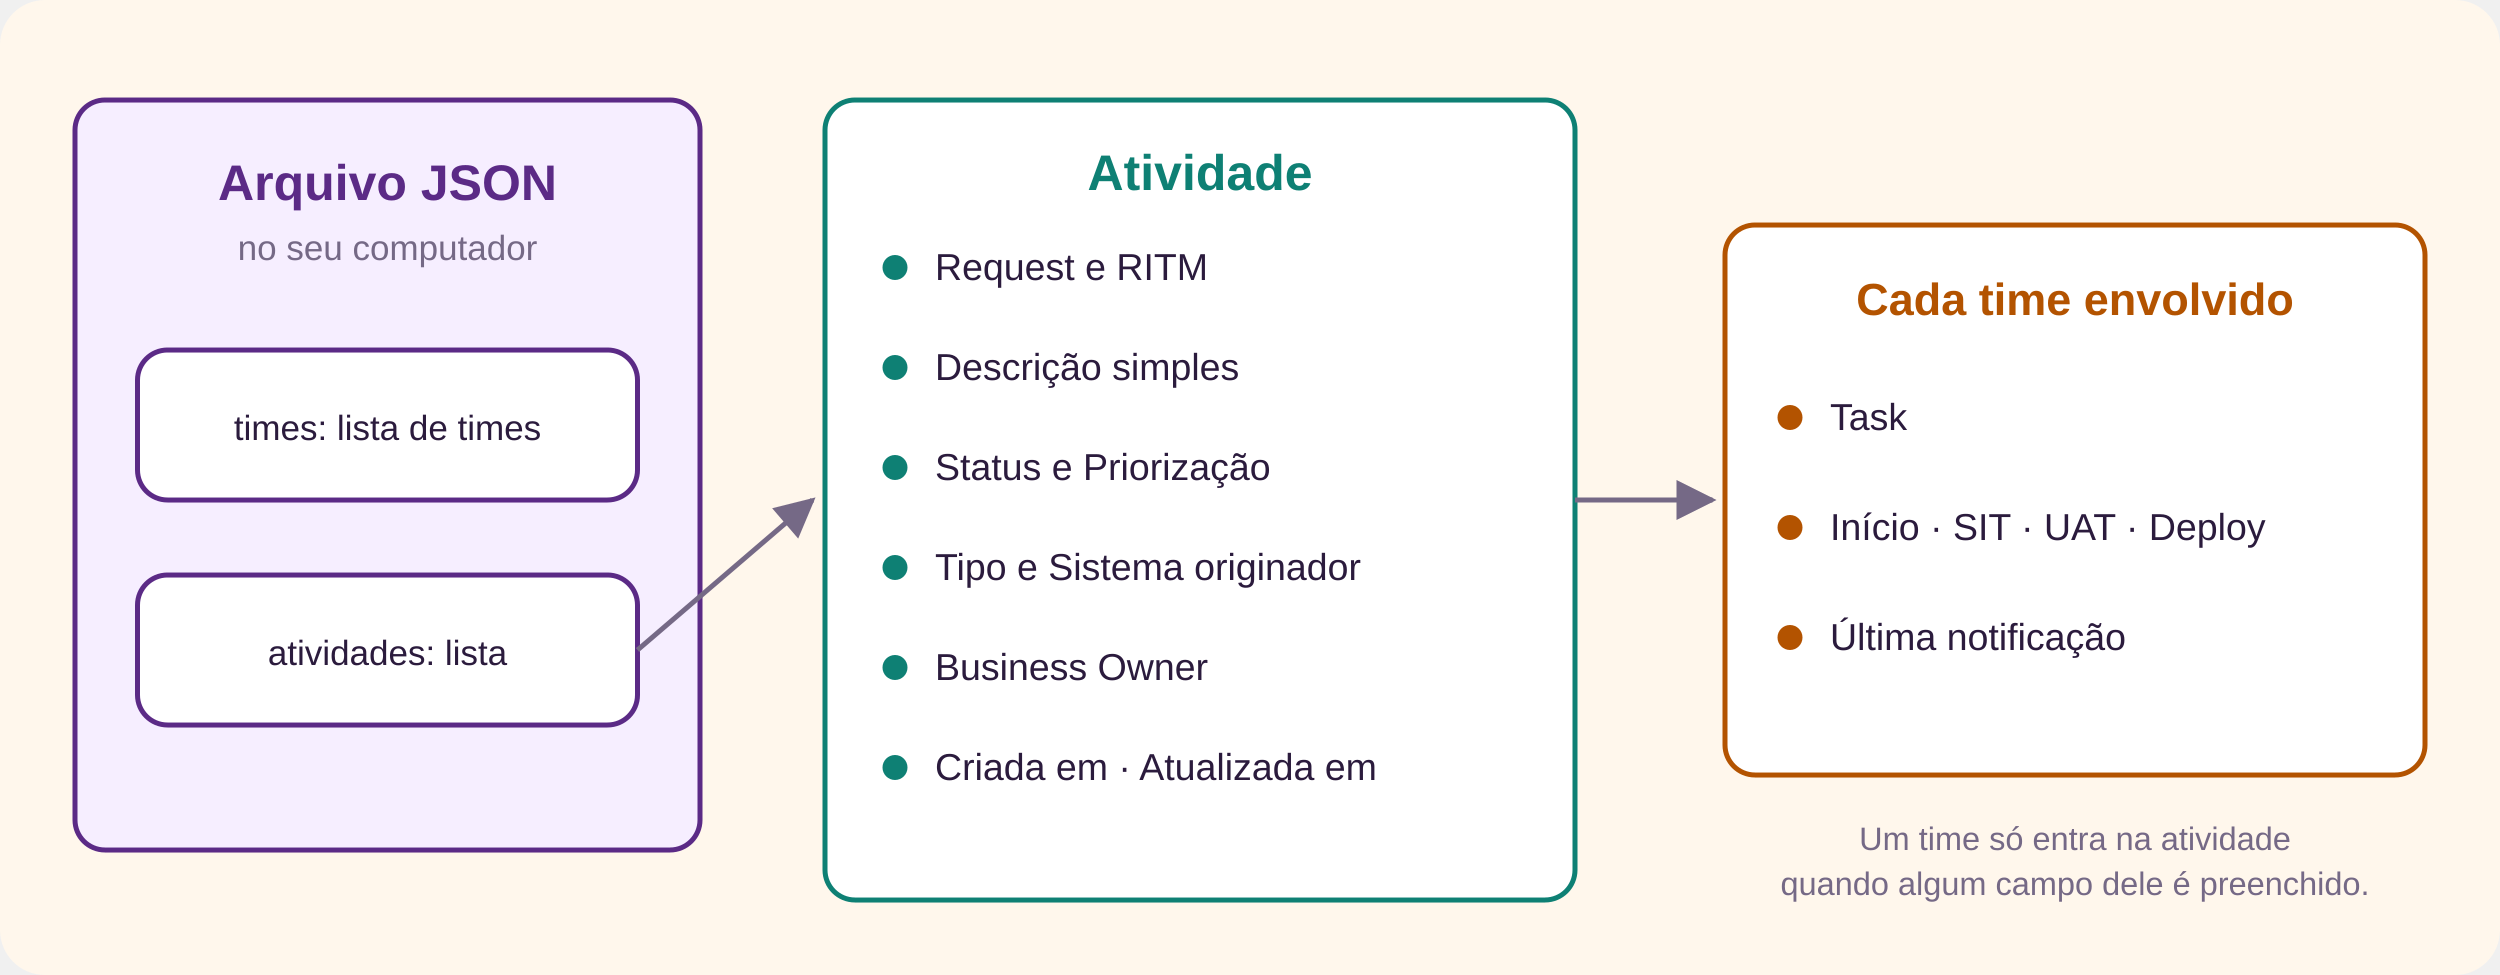
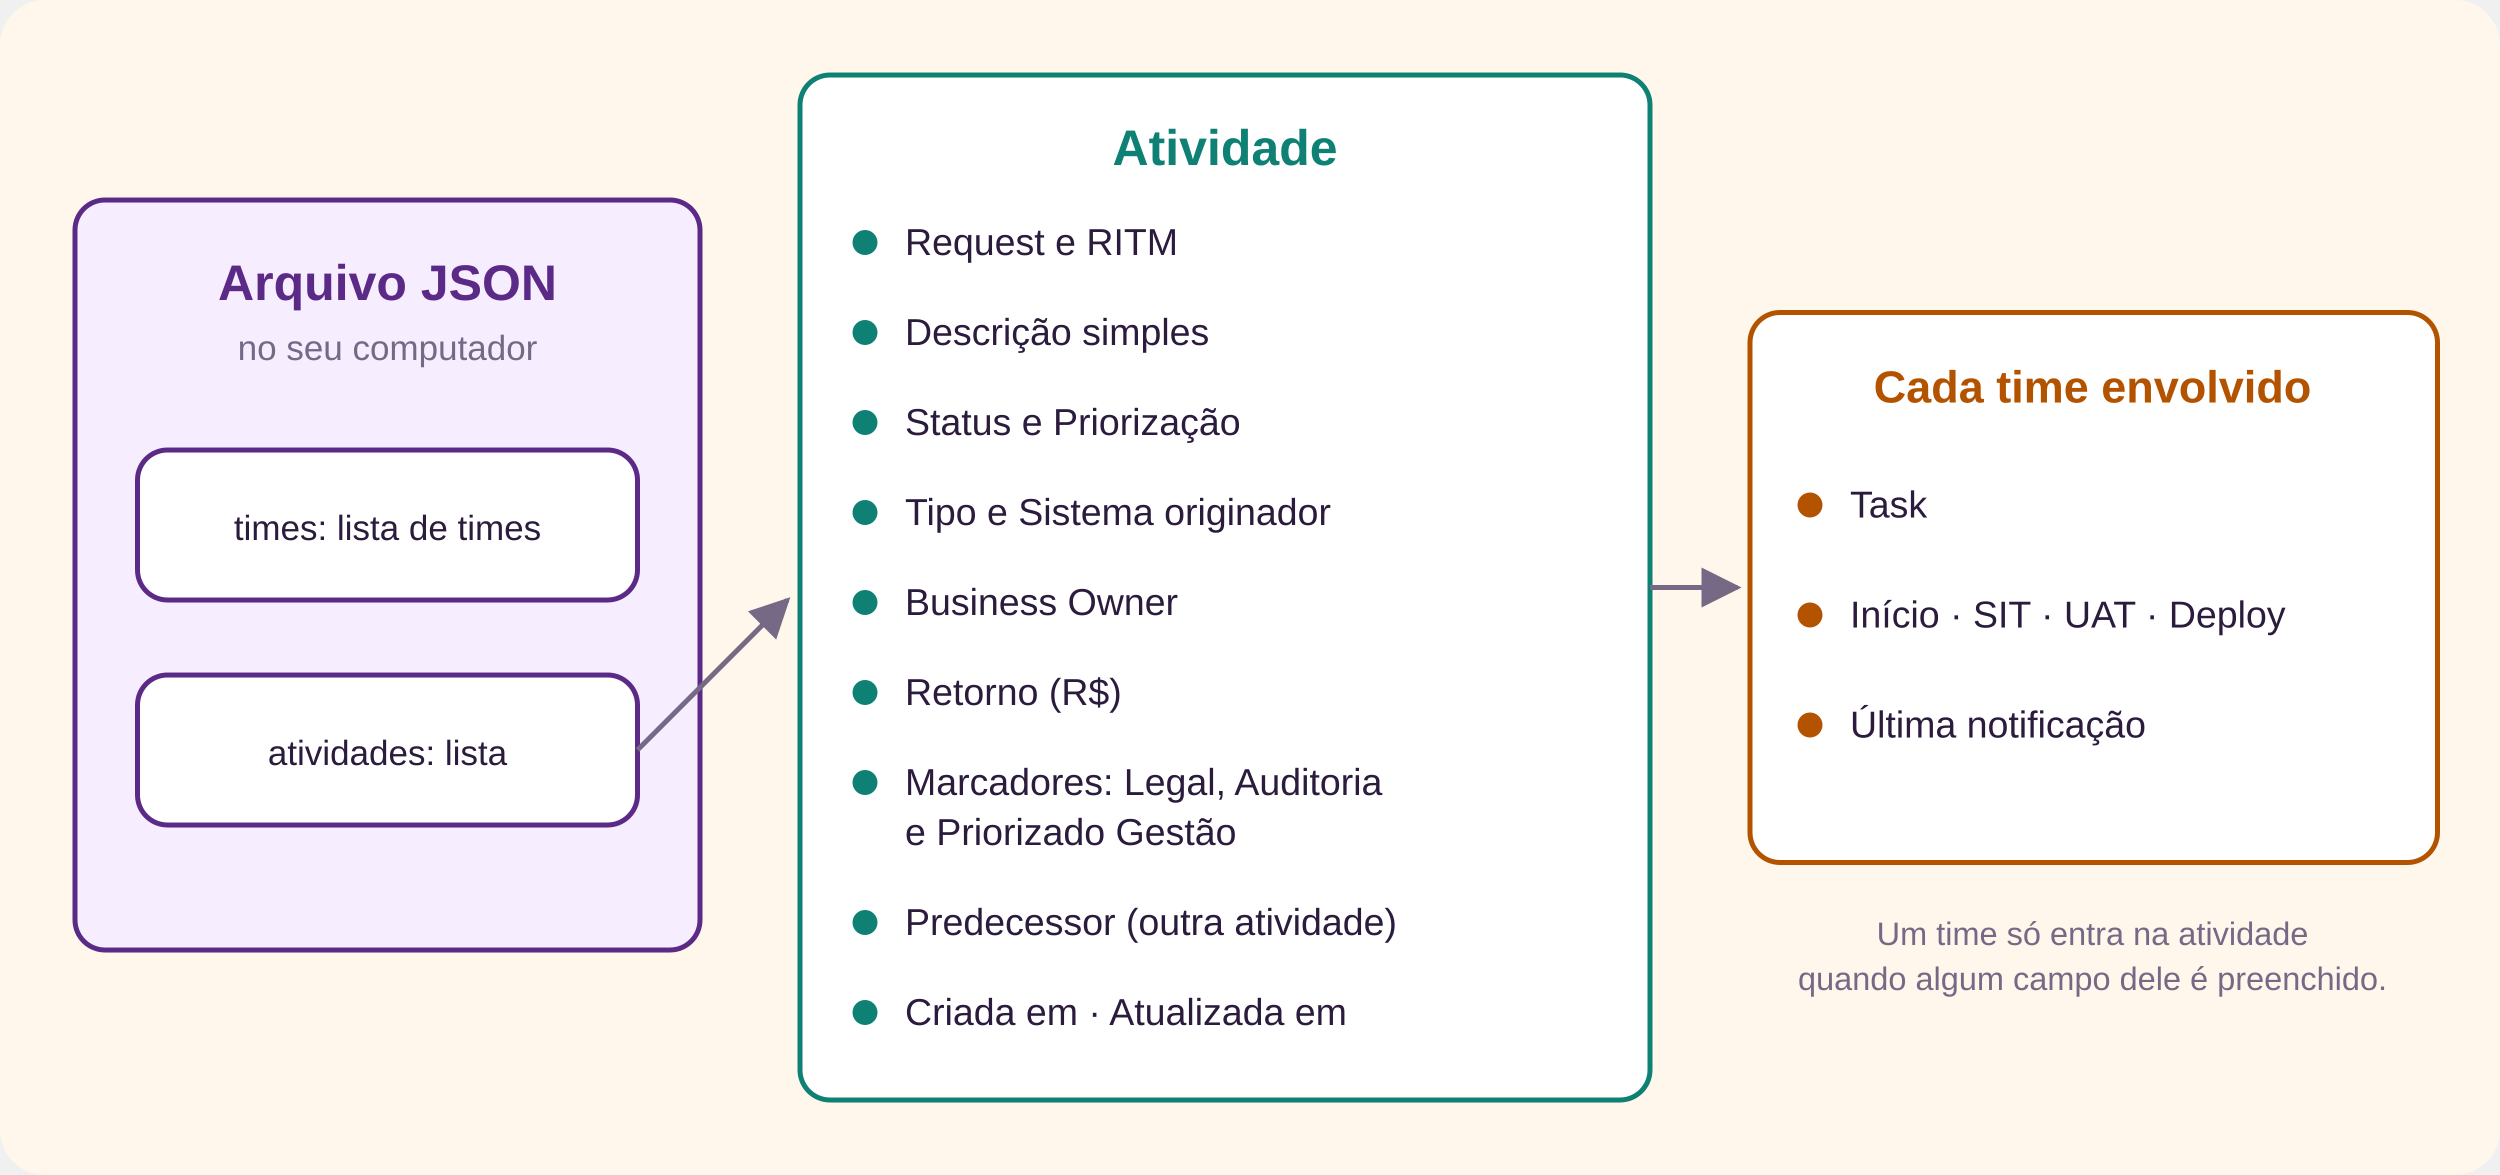
- <svg xmlns="http://www.w3.org/2000/svg" viewBox="0 0 1000 390" width="1000" height="390" role="img" aria-labelledby="t d">
+ <svg xmlns="http://www.w3.org/2000/svg" viewBox="0 0 1000 470" width="1000" height="470" role="img" aria-labelledby="t d">
  <defs>
    <marker id="ar" viewBox="0 0 10 10" refX="9" refY="5" markerWidth="8" markerHeight="8" orient="auto-start-reverse">
      <path d="M0 0 10 5 0 10z" fill="#756986" />
    </marker>
  </defs>
-   <rect width="1000" height="390" rx="18" fill="#FFF7EC" />
+   <rect width="1000" height="470" rx="18" fill="#FFF7EC" />
  <g font-family="'Trebuchet MS', 'Segoe UI', 'Helvetica Neue', Arial, sans-serif" fill="#2B1B3D">
-     <rect x="30" y="40" width="250" height="300" rx="12" fill="#F6EEFF" stroke="#5B2A86" stroke-width="2" />
-     <text x="155" y="80" font-size="20" font-weight="bold" fill="#5B2A86" text-anchor="middle">Arquivo JSON</text>
-     <text x="155" y="104" font-size="14" font-weight="normal" fill="#756986" text-anchor="middle">no seu computador</text>
-     <rect x="55" y="140" width="200" height="60" rx="12" fill="#FFFFFF" stroke="#5B2A86" stroke-width="2" />
-     <text x="155" y="176" font-size="14" font-weight="normal" fill="#2B1B3D" text-anchor="middle">times: lista de times</text>
-     <rect x="55" y="230" width="200" height="60" rx="12" fill="#FFFFFF" stroke="#5B2A86" stroke-width="2" />
-     <text x="155" y="266" font-size="14" font-weight="normal" fill="#2B1B3D" text-anchor="middle">atividades: lista</text>
-     <line x1="255" y1="260" x2="325" y2="200" stroke="#756986" stroke-width="2" marker-end="url(#ar)" />
-     <rect x="330" y="40" width="300" height="320" rx="12" fill="#FFFFFF" stroke="#0E8074" stroke-width="2" />
-     <text x="480" y="76" font-size="20" font-weight="bold" fill="#0E8074" text-anchor="middle">Atividade</text>
-     <circle cx="358" cy="107" r="5" fill="#0E8074" />
-     <text x="374" y="112" font-size="15" font-weight="normal" fill="#2B1B3D" text-anchor="start">Request e RITM</text>
-     <circle cx="358" cy="147" r="5" fill="#0E8074" />
-     <text x="374" y="152" font-size="15" font-weight="normal" fill="#2B1B3D" text-anchor="start">Descrição simples</text>
-     <circle cx="358" cy="187" r="5" fill="#0E8074" />
-     <text x="374" y="192" font-size="15" font-weight="normal" fill="#2B1B3D" text-anchor="start">Status e Priorização</text>
-     <circle cx="358" cy="227" r="5" fill="#0E8074" />
-     <text x="374" y="232" font-size="15" font-weight="normal" fill="#2B1B3D" text-anchor="start">Tipo e Sistema originador</text>
-     <circle cx="358" cy="267" r="5" fill="#0E8074" />
-     <text x="374" y="272" font-size="15" font-weight="normal" fill="#2B1B3D" text-anchor="start">Business Owner</text>
-     <circle cx="358" cy="307" r="5" fill="#0E8074" />
-     <text x="374" y="312" font-size="15" font-weight="normal" fill="#2B1B3D" text-anchor="start">Criada em · Atualizada em</text>
-     <line x1="630" y1="200" x2="685" y2="200" stroke="#756986" stroke-width="2" marker-end="url(#ar)" />
-     <rect x="690" y="90" width="280" height="220" rx="12" fill="#FFFFFF" stroke="#B35300" stroke-width="2" />
-     <text x="830" y="126" font-size="18" font-weight="bold" fill="#B35300" text-anchor="middle">Cada time envolvido</text>
-     <circle cx="716" cy="167" r="5" fill="#B35300" />
-     <text x="732" y="172" font-size="15" font-weight="normal" fill="#2B1B3D" text-anchor="start">Task</text>
-     <circle cx="716" cy="211" r="5" fill="#B35300" />
-     <text x="732" y="216" font-size="15" font-weight="normal" fill="#2B1B3D" text-anchor="start">Início · SIT · UAT · Deploy</text>
-     <circle cx="716" cy="255" r="5" fill="#B35300" />
-     <text x="732" y="260" font-size="15" font-weight="normal" fill="#2B1B3D" text-anchor="start">Última notificação</text>
-     <text x="830" y="340" font-size="13" font-weight="normal" fill="#756986" text-anchor="middle">Um time só entra na atividade</text>
-     <text x="830" y="358" font-size="13" font-weight="normal" fill="#756986" text-anchor="middle">quando algum campo dele é preenchido.</text>
+     <rect x="30" y="80" width="250" height="300" rx="12" fill="#F6EEFF" stroke="#5B2A86" stroke-width="2" />
+     <text x="155" y="120" font-size="20" font-weight="bold" fill="#5B2A86" text-anchor="middle">Arquivo JSON</text>
+     <text x="155" y="144" font-size="14" font-weight="normal" fill="#756986" text-anchor="middle">no seu computador</text>
+     <rect x="55" y="180" width="200" height="60" rx="12" fill="#FFFFFF" stroke="#5B2A86" stroke-width="2" />
+     <text x="155" y="216" font-size="14" font-weight="normal" fill="#2B1B3D" text-anchor="middle">times: lista de times</text>
+     <rect x="55" y="270" width="200" height="60" rx="12" fill="#FFFFFF" stroke="#5B2A86" stroke-width="2" />
+     <text x="155" y="306" font-size="14" font-weight="normal" fill="#2B1B3D" text-anchor="middle">atividades: lista</text>
+     <line x1="255" y1="300" x2="315" y2="240" stroke="#756986" stroke-width="2" marker-end="url(#ar)" />
+     <rect x="320" y="30" width="340" height="410" rx="12" fill="#FFFFFF" stroke="#0E8074" stroke-width="2" />
+     <text x="490" y="66" font-size="20" font-weight="bold" fill="#0E8074" text-anchor="middle">Atividade</text>
+     <circle cx="346" cy="97" r="5" fill="#0E8074" />
+     <text x="362" y="102" font-size="15" font-weight="normal" fill="#2B1B3D" text-anchor="start">Request e RITM</text>
+     <circle cx="346" cy="133" r="5" fill="#0E8074" />
+     <text x="362" y="138" font-size="15" font-weight="normal" fill="#2B1B3D" text-anchor="start">Descrição simples</text>
+     <circle cx="346" cy="169" r="5" fill="#0E8074" />
+     <text x="362" y="174" font-size="15" font-weight="normal" fill="#2B1B3D" text-anchor="start">Status e Priorização</text>
+     <circle cx="346" cy="205" r="5" fill="#0E8074" />
+     <text x="362" y="210" font-size="15" font-weight="normal" fill="#2B1B3D" text-anchor="start">Tipo e Sistema originador</text>
+     <circle cx="346" cy="241" r="5" fill="#0E8074" />
+     <text x="362" y="246" font-size="15" font-weight="normal" fill="#2B1B3D" text-anchor="start">Business Owner</text>
+     <circle cx="346" cy="277" r="5" fill="#0E8074" />
+     <text x="362" y="282" font-size="15" font-weight="normal" fill="#2B1B3D" text-anchor="start">Retorno (R$)</text>
+     <circle cx="346" cy="313" r="5" fill="#0E8074" />
+     <text x="362" y="318" font-size="15" font-weight="normal" fill="#2B1B3D" text-anchor="start">Marcadores: Legal, Auditoria</text>
+     <text x="362" y="338" font-size="15" font-weight="normal" fill="#2B1B3D" text-anchor="start">e Priorizado Gestão</text>
+     <circle cx="346" cy="369" r="5" fill="#0E8074" />
+     <text x="362" y="374" font-size="15" font-weight="normal" fill="#2B1B3D" text-anchor="start">Predecessor (outra atividade)</text>
+     <circle cx="346" cy="405" r="5" fill="#0E8074" />
+     <text x="362" y="410" font-size="15" font-weight="normal" fill="#2B1B3D" text-anchor="start">Criada em · Atualizada em</text>
+     <line x1="660" y1="235" x2="695" y2="235" stroke="#756986" stroke-width="2" marker-end="url(#ar)" />
+     <rect x="700" y="125" width="275" height="220" rx="12" fill="#FFFFFF" stroke="#B35300" stroke-width="2" />
+     <text x="837" y="161" font-size="18" font-weight="bold" fill="#B35300" text-anchor="middle">Cada time envolvido</text>
+     <circle cx="724" cy="202" r="5" fill="#B35300" />
+     <text x="740" y="207" font-size="15" font-weight="normal" fill="#2B1B3D" text-anchor="start">Task</text>
+     <circle cx="724" cy="246" r="5" fill="#B35300" />
+     <text x="740" y="251" font-size="15" font-weight="normal" fill="#2B1B3D" text-anchor="start">Início · SIT · UAT · Deploy</text>
+     <circle cx="724" cy="290" r="5" fill="#B35300" />
+     <text x="740" y="295" font-size="15" font-weight="normal" fill="#2B1B3D" text-anchor="start">Última notificação</text>
+     <text x="837" y="378" font-size="13" font-weight="normal" fill="#756986" text-anchor="middle">Um time só entra na atividade</text>
+     <text x="837" y="396" font-size="13" font-weight="normal" fill="#756986" text-anchor="middle">quando algum campo dele é preenchido.</text>
  </g>
</svg>
